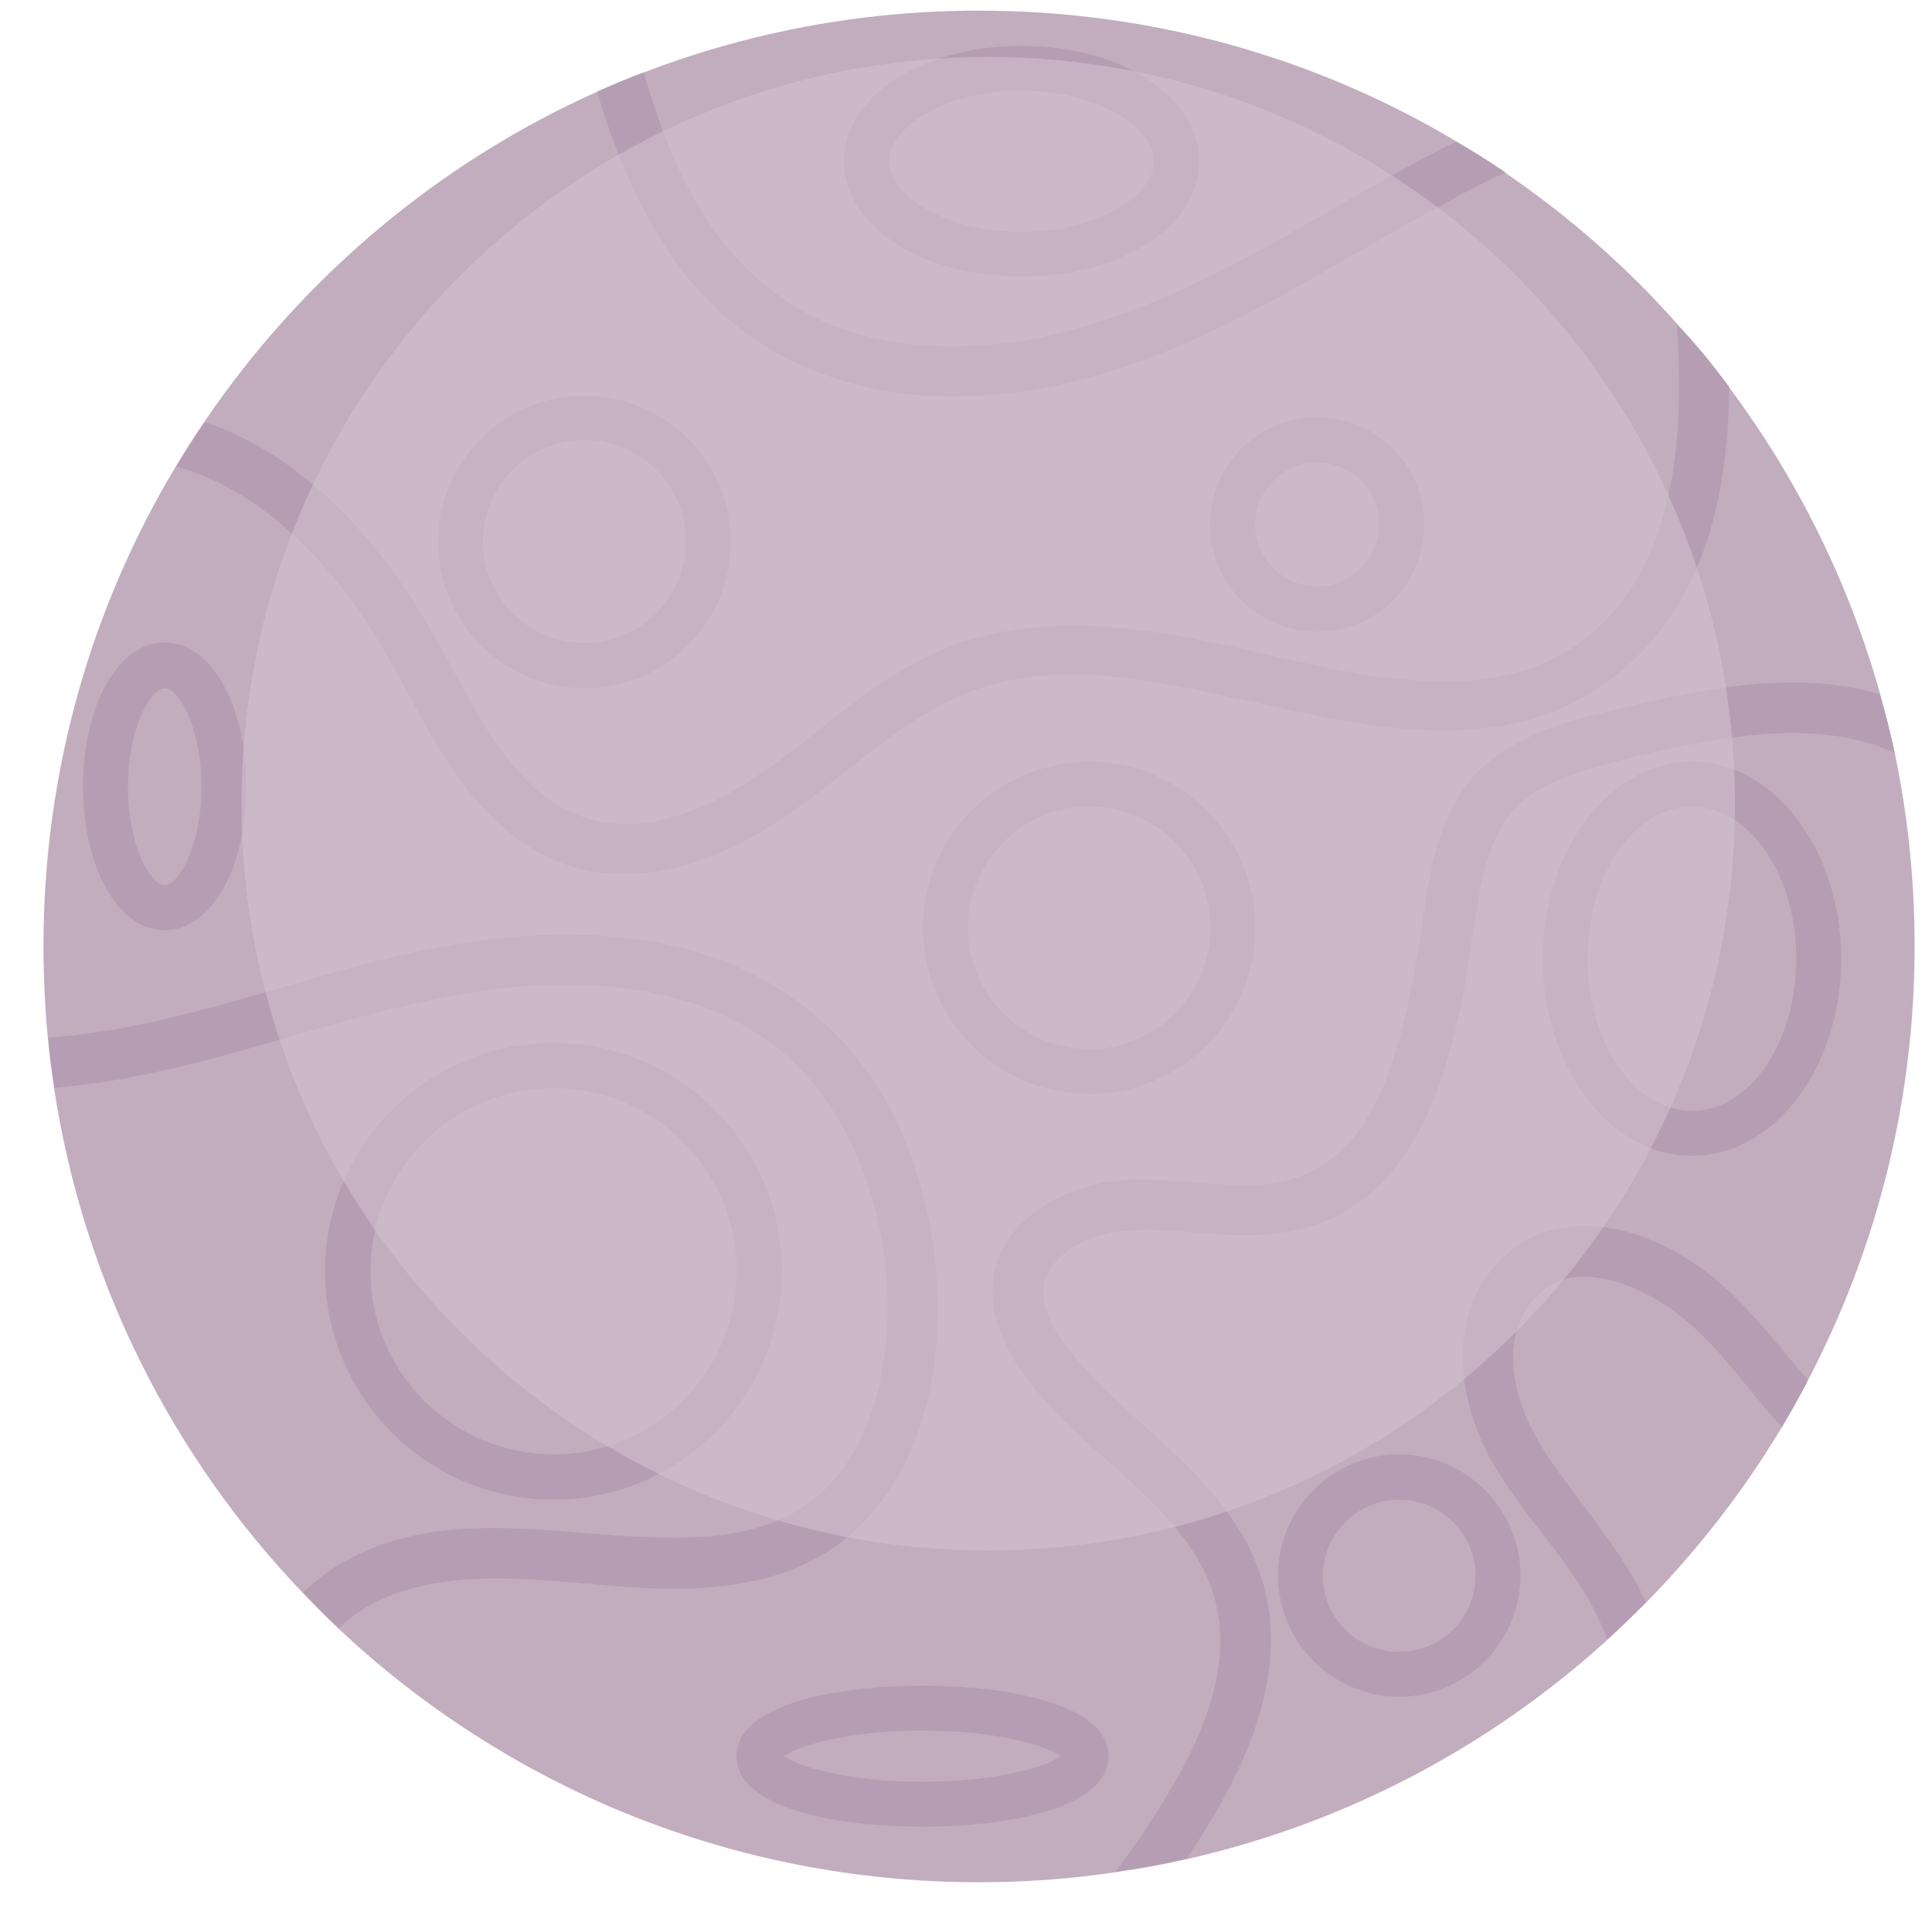
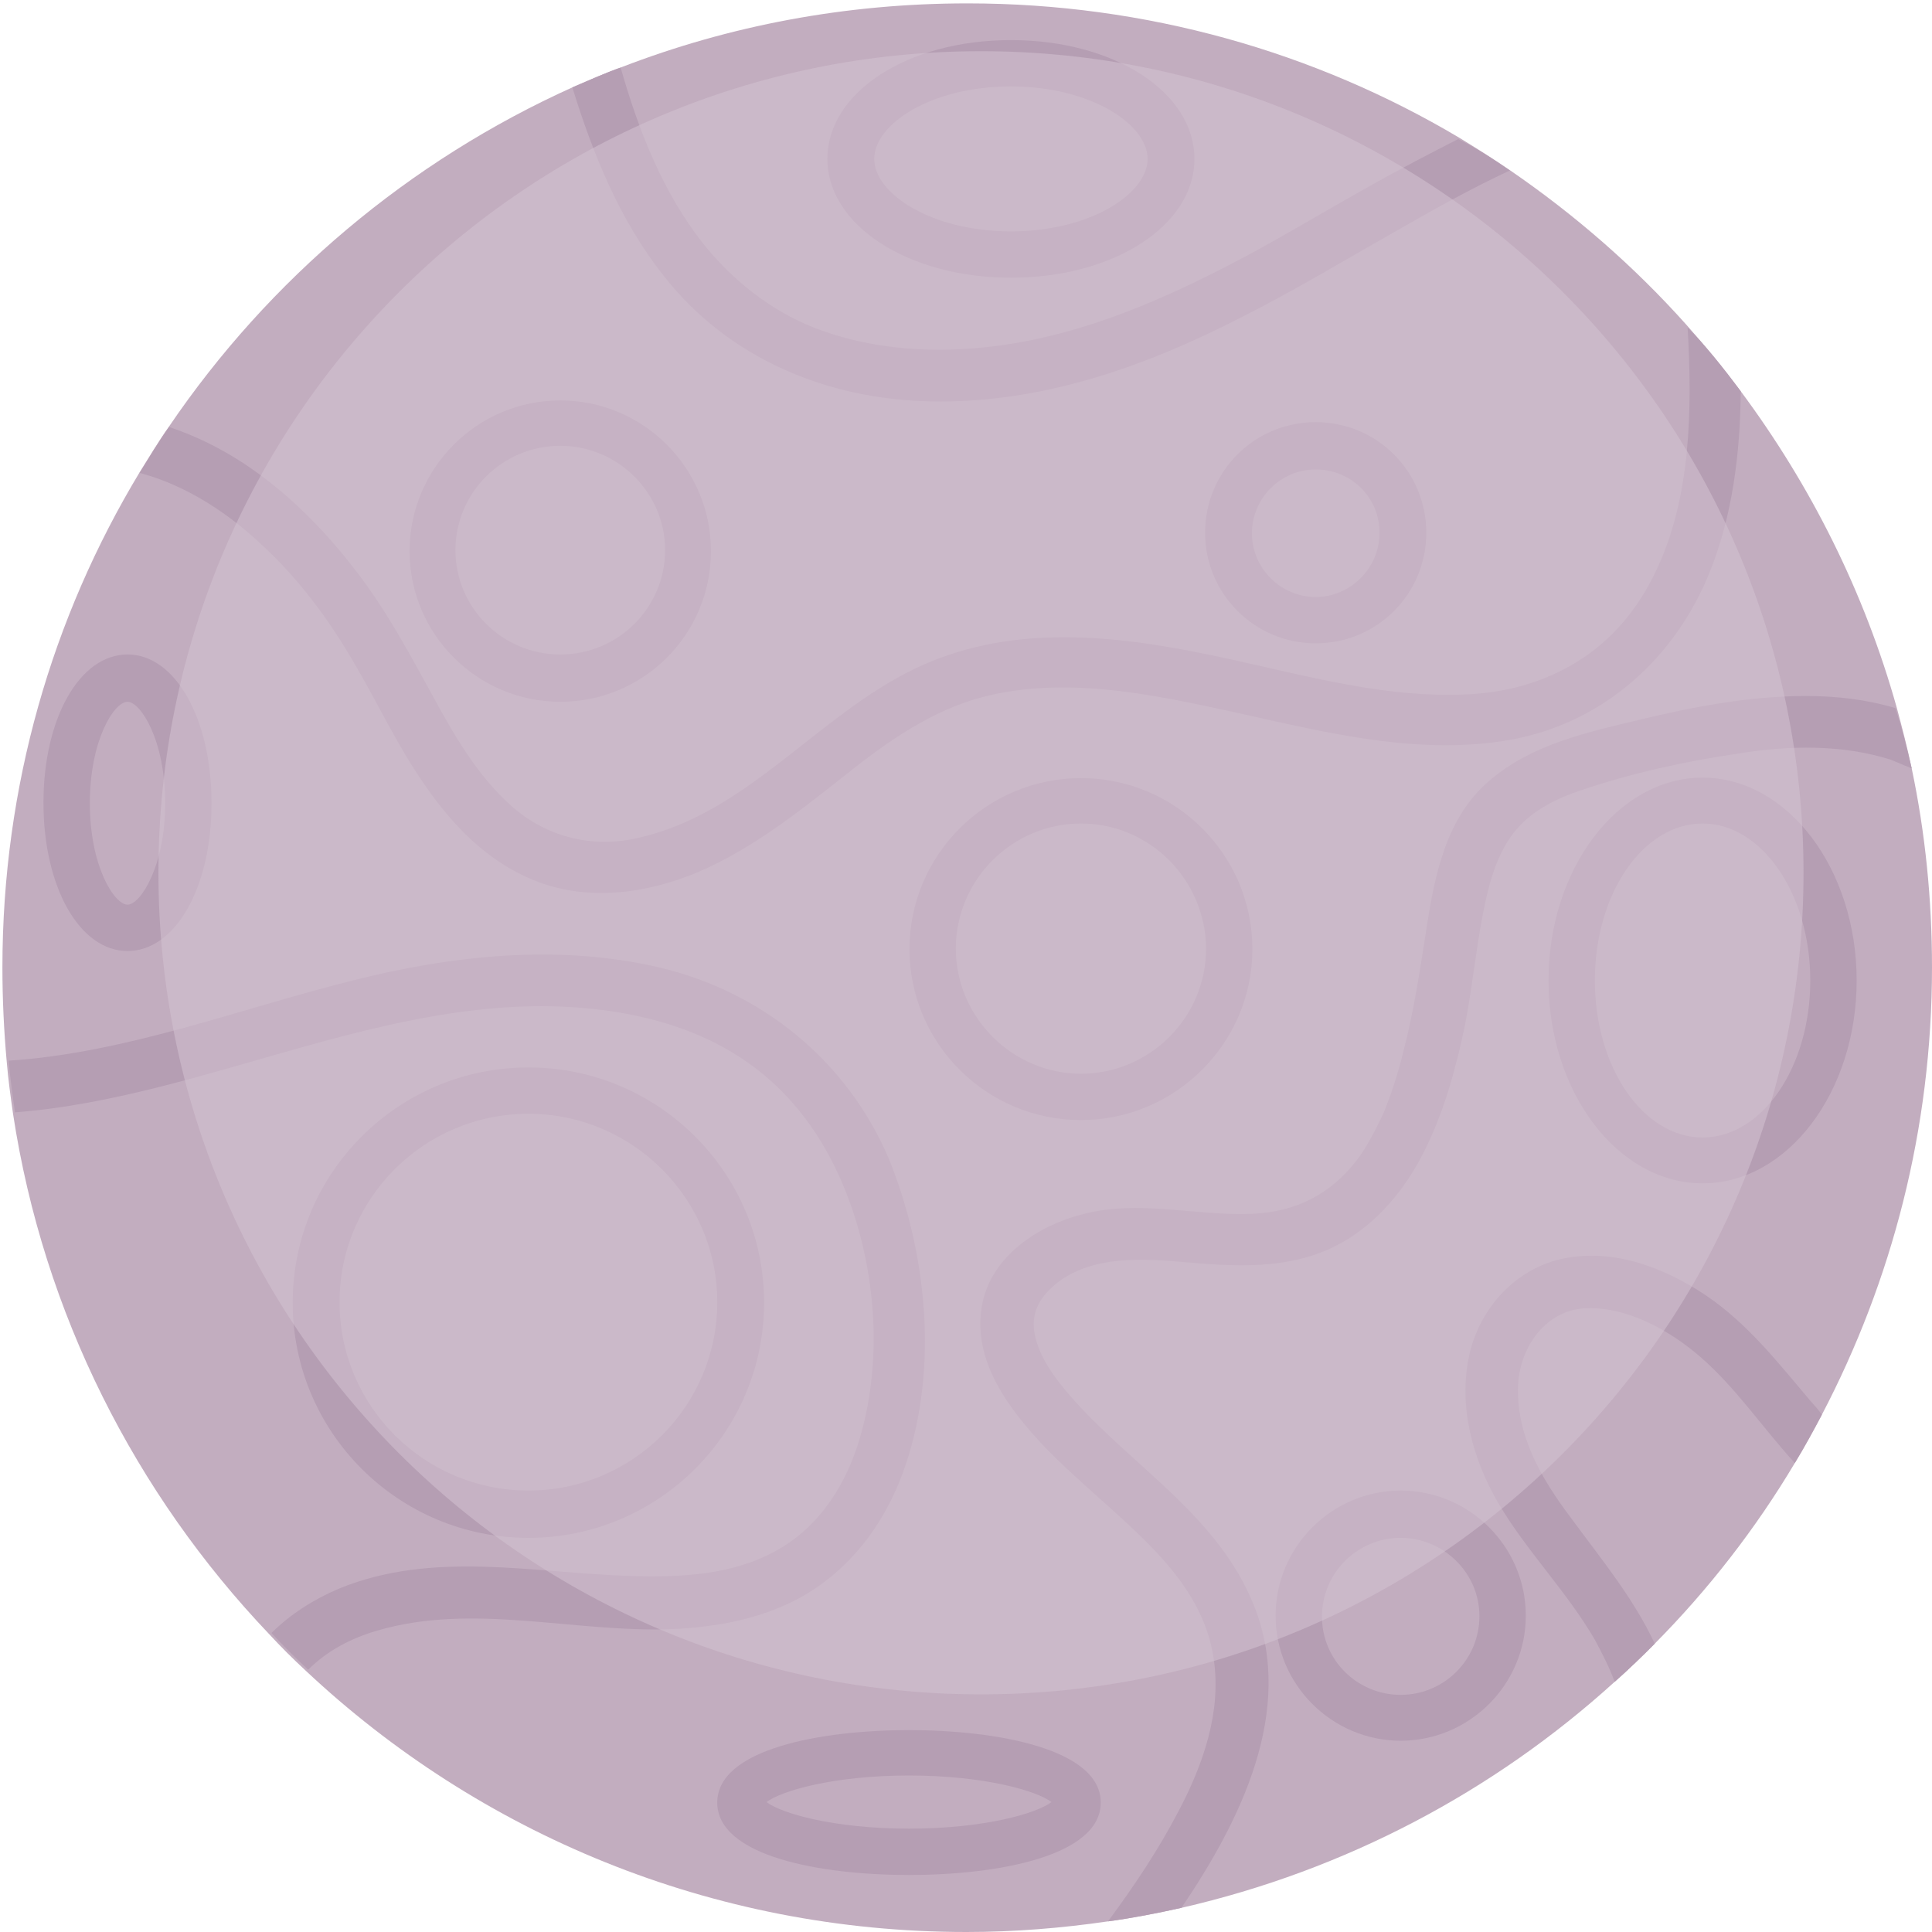
<svg xmlns="http://www.w3.org/2000/svg" version="1.1" id="Layer_1" x="0px" y="0px" viewBox="0 0 400 400" style="enable-background:new 0 0 400 400;" xml:space="preserve">
  <style type="text/css">
	.st0{fill:#C2ADBF;}
	.st1{fill:#B59EB3;}
	.st2{opacity:0.55;}
	.st3{fill:#D3C2D1;}
</style>
  <g>
-     <path class="st0" d="M396.4,195.9c0,32.4-8,63-22.1,89.9c-1.7,3.3-3.5,6.5-5.4,9.7c-7.9,13.2-17.4,25.4-28.1,36.3   c-2.6,2.6-5.3,5.2-8,7.7c-24.2,22-54,37.9-87,45.4c-4.8,1.1-9.7,2-14.7,2.7c-9.3,1.4-18.8,2.1-28.4,2.1   c-51.3,0-97.9-19.9-132.6-52.5c-2.6-2.4-5-4.9-7.4-7.4c-26.9-28.1-45.4-64.3-51.5-104.5c-0.5-3.4-1-6.9-1.3-10.4   C9.3,208.5,9,202.2,9,195.9c0-36.4,10-70.4,27.5-99.5c1.9-3.1,3.8-6.2,5.9-9.2C62.5,57.6,90.6,33.8,123.6,19c3.2-1.4,6.4-2.8,9.7-4   c21.6-8.3,45-12.8,69.4-12.8c36,0,69.8,9.8,98.7,27c3.5,2.1,6.9,4.3,10.3,6.6c13,8.9,24.9,19.3,35.4,31.1   c3.8,4.3,7.5,8.7,10.9,13.3c14.1,18.9,24.8,40.4,31.3,63.6c1.1,4,2.1,8.1,3,12.2C395,168.8,396.4,182.2,396.4,195.9z" />
+     <path class="st0" d="M400,200.3c0,33.4-8.3,64.9-22.8,92.6c-1.8,3.4-3.6,6.7-5.6,10c-8.1,13.6-17.9,26.2-29,37.4   c-2.7,2.7-5.5,5.4-8.3,7.9c-25,22.7-55.7,39-89.7,46.8c-5,1.1-10,2.1-15.2,2.8c-9.6,1.4-19.4,2.2-29.3,2.2   c-52.9,0-101-20.5-136.8-54.1c-2.7-2.5-5.2-5-7.6-7.6C28.1,309.3,9,272,2.7,230.6c-0.5-3.5-1-7.1-1.3-10.7   c-0.6-6.6-0.9-13.1-0.9-19.6c0-37.5,10.3-72.5,28.4-102.5c2-3.2,3.9-6.4,6.1-9.5c20.7-30.5,49.7-55,83.7-70.3   c3.3-1.4,6.6-2.9,10-4.1c22.3-8.6,46.4-13.2,71.6-13.2c37.1,0,72,10.1,101.8,27.8c3.6,2.2,7.1,4.4,10.6,6.8   c13.4,9.2,25.7,19.9,36.5,32c3.9,4.4,7.7,9,11.2,13.7c14.5,19.5,25.6,41.6,32.3,65.5c1.1,4.1,2.2,8.3,3.1,12.6   C398.6,172.4,400,186.2,400,200.3z" />
  </g>
  <g>
    <g>
-       <path class="st1" d="M121,142.5c-16.7,0-30.3-13.6-30.3-30.3s13.6-30.3,30.3-30.3s30.3,13.6,30.3,30.3S137.8,142.5,121,142.5z     M121,91.1c-11.6,0-21,9.4-21,21s9.4,21,21,21s21-9.4,21-21S132.6,91.1,121,91.1z" />
+       <path class="st1" d="M116,145.3c-17.2,0-31.2-14-31.2-31.2s14-31.2,31.2-31.2s31.2,14,31.2,31.2S133.3,145.3,116,145.3z M116,92.3    c-12,0-21.7,9.7-21.7,21.6s9.7,21.6,21.7,21.6s21.7-9.7,21.7-21.6S127.9,92.3,116,92.3z" />
    </g>
    <g>
-       <path class="st1" d="M114.6,310.5c-26.1,0-47.3-21.2-47.3-47.3c0-26.1,21.2-47.3,47.3-47.3s47.3,21.2,47.3,47.3    C161.9,289.3,140.7,310.5,114.6,310.5z M114.6,225.3c-20.9,0-37.9,17-37.9,37.9c0,20.9,17,37.9,37.9,37.9s37.9-17,37.9-37.9    C152.5,242.3,135.5,225.3,114.6,225.3z" />
+       <path class="st1" d="M109.4,318.4c-26.9,0-48.8-21.8-48.8-48.7s21.9-48.7,48.8-48.7s48.8,21.8,48.8,48.7    C158.2,296.6,136.3,318.4,109.4,318.4z M109.4,230.6c-21.6,0-39.1,17.5-39.1,39s17.5,39,39.1,39s39.1-17.5,39.1-39    S130.9,230.6,109.4,230.6z" />
    </g>
    <g>
-       <path class="st1" d="M289.7,351.3c-13.8,0-25.1-11.3-25.1-25.1s11.3-25.1,25.1-25.1c13.8,0,25.1,11.3,25.1,25.1    S303.5,351.3,289.7,351.3z M289.7,310.5c-8.7,0-15.8,7.1-15.8,15.8S281,342,289.7,342s15.8-7.1,15.8-15.8S298.3,310.5,289.7,310.5    z" />
+       <path class="st1" d="M290,360.4c-14.2,0-25.9-11.6-25.9-25.9s11.7-25.9,25.9-25.9s25.9,11.6,25.9,25.9S304.2,360.4,290,360.4z     M290,318.4c-9,0-16.3,7.3-16.3,16.3c0,9,7.3,16.2,16.3,16.2s16.3-7.3,16.3-16.3C306.3,325.6,298.8,318.4,290,318.4z" />
    </g>
    <g>
-       <path class="st1" d="M272.7,130.8c-12.2,0-22.2-9.9-22.2-22.2s9.9-22.2,22.2-22.2s22.2,9.9,22.2,22.2S285,130.8,272.7,130.8z     M272.7,95.8c-7.1,0-12.8,5.8-12.8,12.8c0,7.1,5.8,12.8,12.8,12.8s12.8-5.8,12.8-12.8C285.6,101.5,279.8,95.8,272.7,95.8z" />
+       <path class="st1" d="M272.4,133.2c-12.6,0-22.9-10.2-22.9-22.9s10.2-22.9,22.9-22.9s22.9,10.2,22.9,22.9S285.1,133.2,272.4,133.2z     M272.4,97.2c-7.3,0-13.2,6-13.2,13.2c0,7.3,6,13.2,13.2,13.2c7.2,0,13.2-6,13.2-13.2C285.7,103.1,279.8,97.2,272.4,97.2z" />
    </g>
    <g>
-       <path class="st1" d="M350.3,239.3c-17.1,0-30.9-18.3-30.9-40.8s13.9-40.8,30.9-40.8c17.1,0,30.9,18.3,30.9,40.8    S367.4,239.3,350.3,239.3z M350.3,167c-11.9,0-21.6,14.1-21.6,31.5s9.7,31.5,21.6,31.5s21.6-14.1,21.6-31.5S362.2,167,350.3,167z" />
+       <path class="st1" d="M352.5,245c-17.6,0-31.9-18.9-31.9-42s14.3-42,31.9-42c17.6,0,31.9,18.9,31.9,42S370.1,245,352.5,245z     M352.5,170.5c-12.3,0-22.3,14.5-22.3,32.5s10,32.5,22.3,32.5s22.3-14.5,22.3-32.5S364.7,170.5,352.5,170.5z" />
    </g>
    <g>
-       <path class="st1" d="M225.5,226.5c-19,0-34.4-15.4-34.4-34.4s15.4-34.4,34.4-34.4s34.4,15.4,34.4,34.4S244.5,226.5,225.5,226.5z     M225.5,167c-13.8,0-25.1,11.3-25.1,25.1c0,13.8,11.3,25.1,25.1,25.1c13.8,0,25.1-11.3,25.1-25.1C250.6,178.2,239.3,167,225.5,167    z" />
+       <path class="st1" d="M223.8,231.9c-19.6,0-35.5-15.9-35.5-35.4s15.9-35.4,35.5-35.4s35.5,15.9,35.5,35.4S243.3,231.9,223.8,231.9z     M223.8,170.5c-14.2,0-25.9,11.6-25.9,25.9c0,14.2,11.7,25.9,25.9,25.9s25.9-11.6,25.9-25.9C249.6,182.1,238,170.5,223.8,170.5z" />
    </g>
    <g>
-       <path class="st1" d="M211.5,57.3c-20.6,0-36.8-10.5-36.8-23.9s16.1-23.9,36.8-23.9s36.8,10.5,36.8,23.9S232.1,57.3,211.5,57.3z     M211.5,18.8c-16.2,0-27.4,7.7-27.4,14.6s11.3,14.6,27.4,14.6s27.4-7.7,27.4-14.6S227.6,18.8,211.5,18.8z" />
+       <path class="st1" d="M209.3,57.5c-21.2,0-38-10.8-38-24.6s16.6-24.6,38-24.6s38,10.8,38,24.6S230.6,57.5,209.3,57.5z M209.3,17.9    c-16.7,0-28.3,7.9-28.3,15s11.7,15,28.3,15s28.3-7.9,28.3-15S225.9,17.9,209.3,17.9z" />
    </g>
    <g>
-       <path class="st1" d="M191,378.2c-17.8,0-38.5-3.8-38.5-14.6S173.3,349,191,349s38.5,3.8,38.5,14.6S208.8,378.2,191,378.2z     M162.4,363.6c2.9,2.2,13.4,5.3,28.6,5.3s25.7-3.1,28.6-5.3c-2.9-2.2-13.4-5.3-28.6-5.3S165.3,361.4,162.4,363.6z" />
+       <path class="st1" d="M188.2,388.2c-18.4,0-39.7-3.9-39.7-15s21.5-15,39.7-15s39.7,3.9,39.7,15S206.5,388.2,188.2,388.2z     M158.7,373.1c3,2.3,13.8,5.5,29.5,5.5s26.5-3.2,29.5-5.5c-3-2.3-13.8-5.5-29.5-5.5S161.7,370.8,158.7,373.1z" />
    </g>
    <g>
-       <path class="st1" d="M34.1,192.6c-9.6,0-16.9-12.8-16.9-29.8s7.3-29.8,16.9-29.8S51,145.9,51,162.9S43.7,192.6,34.1,192.6z     M34.1,142.5c-2.7,0-7.6,7.8-7.6,20.4c0,12.7,4.9,20.4,7.6,20.4c2.7,0,7.6-7.8,7.6-20.4C41.7,150.2,36.8,142.5,34.1,142.5z" />
+       <path class="st1" d="M26.4,196.9c-9.9,0-17.4-13.2-17.4-30.7s7.5-30.7,17.4-30.7s17.4,13.3,17.4,30.8S36.3,196.9,26.4,196.9z     M26.4,145.3c-2.8,0-7.8,8-7.8,21c0,13.1,5.1,21,7.8,21s7.8-8,7.8-21C34.2,153.2,29.1,145.3,26.4,145.3z" />
    </g>
    <g>
-       <path class="st1" d="M133.3,15c-3.3,1.3-6.5,2.6-9.7,4L133.3,15z" />
-       <path class="st1" d="M340.8,331.7c-2.6,2.6-5.3,5.2-8,7.7L340.8,331.7z" />
-       <path class="st1" d="M190.4,295.6c-3.2,9.7-8.8,18.3-17.2,24.4c-8.7,6.3-19.7,8.5-30.2,8.9c-19.6,0.7-39.7-5.3-58.9,0.3    c-5.3,1.6-10.1,4.1-13.9,7.9c-2.6-2.4-5-4.9-7.4-7.4c3.8-3.8,8.5-6.8,13.6-8.9c18.9-7.8,39.2-3.1,58.8-2.5    c9.8,0.3,20.2-0.2,28.9-5c8-4.4,13.3-12,16.2-20.5c6.1-18.1,3.9-40.2-4.6-57.2c-4.4-8.7-10.6-16.2-18.8-21.5    c-7.9-5.1-17-8-26.3-9.3c-41.2-5.8-79,17.3-119.3,20.4c-0.5-3.4-1-6.9-1.3-10.4c23.7-1.6,46.2-10.4,69-16.1    c19.9-5,41.3-7.4,61.6-2.6c20.6,4.9,37.5,18.6,46,38.1C194.6,252.9,196.9,276,190.4,295.6z" />
-       <path class="st1" d="M311.7,35.7c-7.8,3.6-15.3,7.9-22.8,12.1c-10.3,5.8-20.4,11.9-30.9,17.3c-19.4,10-40.4,17.5-62.5,17    c-20.8-0.4-40.6-8.6-53.6-25.2c-8.8-11.2-14.2-24.4-18.3-37.9c3.2-1.4,6.4-2.8,9.7-4c3.6,12.6,8.4,24.9,16.4,35.1    c5.9,7.5,13.7,13.7,22.6,17.2c9.3,3.6,19.3,4.8,29.2,4.3c21.6-1.1,41.4-10,60.1-20.2c10.5-5.8,20.7-12,31.2-17.6    c2.8-1.5,5.7-3,8.6-4.5C304.9,31.2,308.3,33.4,311.7,35.7z" />
-       <path class="st1" d="M358,80.1c-0.1,12.4-1.6,24.9-6.2,36.3c-6.9,17.2-21.1,30.2-39.7,33.7c-18.5,3.4-37.2-1.4-55.2-5.3    c-17.3-3.8-35.9-7.9-53.1-2.6c-9.9,3.1-18.5,9.4-26.5,15.8c-9.1,7.2-18.2,14.4-29,18.9c-10.4,4.3-22.1,5.8-32.8,1.5    c-9.2-3.8-16.1-10.9-21.7-19c-5.5-7.9-9.5-16.6-14.4-24.9c-5-8.6-11-16.6-18.3-23.4c-6.8-6.4-14.9-11.7-23.9-14.3    c-0.2-0.1-0.5-0.1-0.7-0.2c1.9-3.1,3.8-6.2,5.9-9.2c5.2,1.7,10.2,4.2,14.9,7.3c8.8,5.8,16.2,13.3,22.6,21.6    c6,7.8,10.6,16.3,15.3,24.9c4.3,7.9,8.9,16,15.7,22.1c7,6.3,16.2,8.7,25.5,6.6c22-4.9,36.1-24.7,55.8-34.1c18-8.6,37.8-7,56.8-3.2    c17.7,3.5,35.2,9.1,53.2,8.4c8.1-0.3,16-2.3,23-6.7c7-4.4,12.1-10.7,15.6-18.1c7.1-14.7,7.4-32.6,6.4-49    C351,71,354.6,75.5,358,80.1z" />
-       <path class="st1" d="M374.3,285.8c-1.7,3.3-3.5,6.5-5.4,9.7c-6.4-7-11.8-15.1-19-21.4c-6.4-5.5-15.1-10.3-23.5-9.7    c-7.6,0.6-12.7,7.7-13.1,15.4c-0.4,10.1,4.7,18.7,10.6,26.6c6.1,8.3,12.5,16,16.9,25.3c-2.6,2.6-5.3,5.2-8,7.7    c-1.1-2.9-2.5-5.7-4-8.4c-5.6-9.7-13.7-17.8-19.4-27.5c-5.2-9-8-19.5-5.8-29.8c2.1-9.5,9.5-17.6,19.2-19.4    c10-1.9,20.1,1.9,28.3,7.5c8.4,5.7,14.4,13.5,20.9,21.2C372.8,283.9,373.6,284.8,374.3,285.8z" />
-       <path class="st1" d="M392.3,155.9c-1.4-0.6-2.8-1.2-4.2-1.7c-9.8-3.1-20.4-2.9-30.5-1.3c-10.7,1.6-21.7,4-31.9,7.5    c-4.4,1.5-8.7,3.6-12,7c-3.5,3.7-5.3,8.6-6.5,13.4c-2.1,8.8-2.8,17.9-4.6,26.8c-1.8,8.7-4.2,17.4-8.2,25.4    c-3.7,7.4-9.3,14.3-16.7,18.3c-10.3,5.6-21.5,4.7-32.8,3.7c-8.8-0.8-18.8-0.9-25.4,5.3c-2.6,2.5-4,5.3-3.3,9.1    c0.9,4.7,4,8.8,7,12.3c12.3,14.3,29.9,24.1,37.1,42.5c8.2,21-2.8,43.1-14.6,60.6c-4.8,1.1-9.7,2-14.7,2.7    c5.2-7.1,10.2-14.5,14.3-22.3c4.8-9.2,8.5-19.8,7-30.3c-1.3-9.2-6.6-16.6-13-23.1c-6.7-6.8-14.2-12.6-20.8-19.5    c-7.3-7.7-14.9-17.7-12.6-29c1.9-9.5,11.2-15.6,20.1-17.9c11.3-3,22.7,0.4,34.1-0.1c8.8-0.4,15.7-4,20.9-10.8    c1.8-2.3,4-6.4,5.4-9.6c1.4-3.3,2.8-7.7,3.8-11.6c2.2-8.4,3.5-17,4.8-25.7c1.6-10.6,4-22,12.6-29.3c8.4-7.3,19.6-9.7,30.2-12.2    c10.9-2.6,22.1-4.8,33.4-4.8c6,0,12.1,0.7,17.9,2.4C390.4,147.7,391.4,151.8,392.3,155.9z" />
+       <path class="st1" d="M128.7,13.9c-3.4,1.3-6.7,2.7-10,4.1L128.7,13.9z" />
+       <path class="st1" d="M342.7,340.2c-2.7,2.7-5.5,5.4-8.3,7.9L342.7,340.2z" />
+       <path class="st1" d="M187.6,303c-3.3,10-9.1,18.9-17.7,25.1c-9,6.5-20.3,8.8-31.1,9.2c-20.2,0.7-40.9-5.5-60.7,0.3    c-5.5,1.6-10.4,4.2-14.3,8.1c-2.7-2.5-5.2-5-7.6-7.6c3.9-3.9,8.8-7,14-9.2c19.5-8,40.4-3.2,60.6-2.6c10.1,0.3,20.8-0.2,29.8-5.2    c8.3-4.5,13.7-12.4,16.7-21.1c6.3-18.6,4-41.4-4.7-58.9c-4.5-9-10.9-16.7-19.4-22.2c-8.1-5.3-17.5-8.2-27.1-9.6    c-42.5-6-81.5,17.8-123,21c-0.5-3.5-1-7.1-1.3-10.7c24.4-1.6,47.6-10.7,71.2-16.6c20.5-5.2,42.6-7.6,63.5-2.7    c21.2,5,38.7,19.2,47.4,39.3C191.9,259.1,194.3,282.9,187.6,303z" />
+       <path class="st1" d="M312.6,35.3c-8,3.7-15.8,8.1-23.5,12.5c-10.6,6-21,12.3-31.9,17.8c-20,10.3-41.7,18-64.5,17.5    c-21.5-0.4-41.9-8.9-55.3-26c-9.1-11.5-14.6-25.1-18.9-39c3.3-1.4,6.6-2.9,10-4.1c3.7,13,8.7,25.7,16.9,36.2    c6.1,7.7,14.1,14.1,23.3,17.7c9.6,3.7,19.9,4.9,30.1,4.4c22.3-1.1,42.7-10.3,62-20.8c10.8-6,21.3-12.4,32.2-18.1    c2.9-1.5,5.9-3.1,8.9-4.6C305.6,30.6,309.1,32.9,312.6,35.3z" />
+       <path class="st1" d="M360.4,81c-0.1,12.8-1.7,25.7-6.4,37.4c-7.1,17.7-21.8,31.1-40.9,34.7c-19.1,3.5-38.4-1.4-56.9-5.5    c-17.8-3.9-37-8.1-54.8-2.7c-10.2,3.2-19.1,9.7-27.3,16.3c-9.4,7.4-18.8,14.8-29.9,19.5c-10.7,4.4-22.8,6-33.8,1.5    c-9.5-3.9-16.6-11.2-22.4-19.6c-5.7-8.1-9.8-17.1-14.9-25.7c-5.2-8.9-11.3-17.1-18.9-24.1c-7-6.6-15.4-12.1-24.6-14.7    c-0.2-0.1-0.5-0.1-0.7-0.2c2-3.2,3.9-6.4,6.1-9.5c5.4,1.8,10.5,4.3,15.4,7.5c9.1,6,16.7,13.7,23.3,22.3c6.2,8,10.9,16.8,15.8,25.7    c4.4,8.1,9.2,16.5,16.2,22.8c7.2,6.5,16.7,9,26.3,6.8c22.7-5,37.2-25.4,57.5-35.1c18.6-8.9,39-7.2,58.6-3.3    c18.3,3.6,36.3,9.4,54.9,8.7c8.4-0.3,16.5-2.4,23.7-6.9c7.2-4.5,12.5-11,16.1-18.6c7.3-15.1,7.6-33.6,6.6-50.5    C353.2,71.6,356.9,76.3,360.4,81z" />
+       <path class="st1" d="M377.2,292.9c-1.8,3.4-3.6,6.7-5.6,10c-6.6-7.2-12.2-15.6-19.6-22c-6.6-5.7-15.6-10.6-24.2-10    c-7.8,0.6-13.1,7.9-13.5,15.9c-0.4,10.4,4.8,19.3,10.9,27.4c6.3,8.6,12.9,16.5,17.4,26.1c-2.7,2.7-5.5,5.4-8.3,7.9    c-1.1-3-2.6-5.9-4.1-8.7c-5.8-10-14.1-18.3-20-28.3c-5.4-9.3-8.3-20.1-6-30.7c2.2-9.8,9.8-18.1,19.8-20c10.3-2,20.7,2,29.2,7.7    c8.7,5.9,14.9,13.9,21.6,21.8C375.7,291,376.5,291.9,377.2,292.9z" />
+       <path class="st1" d="M395.8,159.1c-1.4-0.6-2.9-1.2-4.3-1.8c-10.1-3.2-21-3-31.5-1.3c-11,1.6-22.4,4.1-32.9,7.7    c-4.5,1.5-9,3.7-12.4,7.2c-3.6,3.8-5.5,8.9-6.7,13.8c-2.2,9.1-2.9,18.4-4.7,27.6c-1.9,9-4.3,17.9-8.5,26.2    c-3.8,7.6-9.6,14.7-17.2,18.9c-10.6,5.8-22.2,4.8-33.8,3.8c-9.1-0.8-19.4-0.9-26.2,5.5c-2.7,2.6-4.1,5.5-3.4,9.4    c0.9,4.8,4.1,9.1,7.2,12.7c12.7,14.7,30.8,24.8,38.3,43.8c8.5,21.6-2.9,44.4-15.1,62.4c-5,1.1-10,2.1-15.2,2.8    c5.4-7.3,10.5-14.9,14.7-23c5-9.5,8.8-20.4,7.2-31.2c-1.3-9.5-6.8-17.1-13.4-23.8c-6.9-7-14.6-13-21.5-20.1    c-7.5-7.9-15.4-18.2-13-29.9c2-9.8,11.6-16.1,20.7-18.4c11.7-3.1,23.4,0.4,35.2-0.1c9.1-0.4,16.2-4.1,21.6-11.1    c1.9-2.4,4.1-6.6,5.6-9.9c1.4-3.4,2.9-7.9,3.9-12c2.3-8.7,3.6-17.5,5-26.5c1.7-10.9,4.1-22.7,13-30.2c8.7-7.5,20.2-10,31.1-12.6    c11.2-2.7,22.8-4.9,34.4-4.9c6.2,0,12.5,0.7,18.5,2.5C393.8,150.7,394.8,154.9,395.8,159.1z" />
    </g>
  </g>
  <g class="st2">
-     <circle class="st3" cx="204.6" cy="166.4" r="154.6" />
+     <ellipse class="st3" cx="203.1" cy="180.7" rx="170.3" ry="170.1" />
  </g>
</svg>
